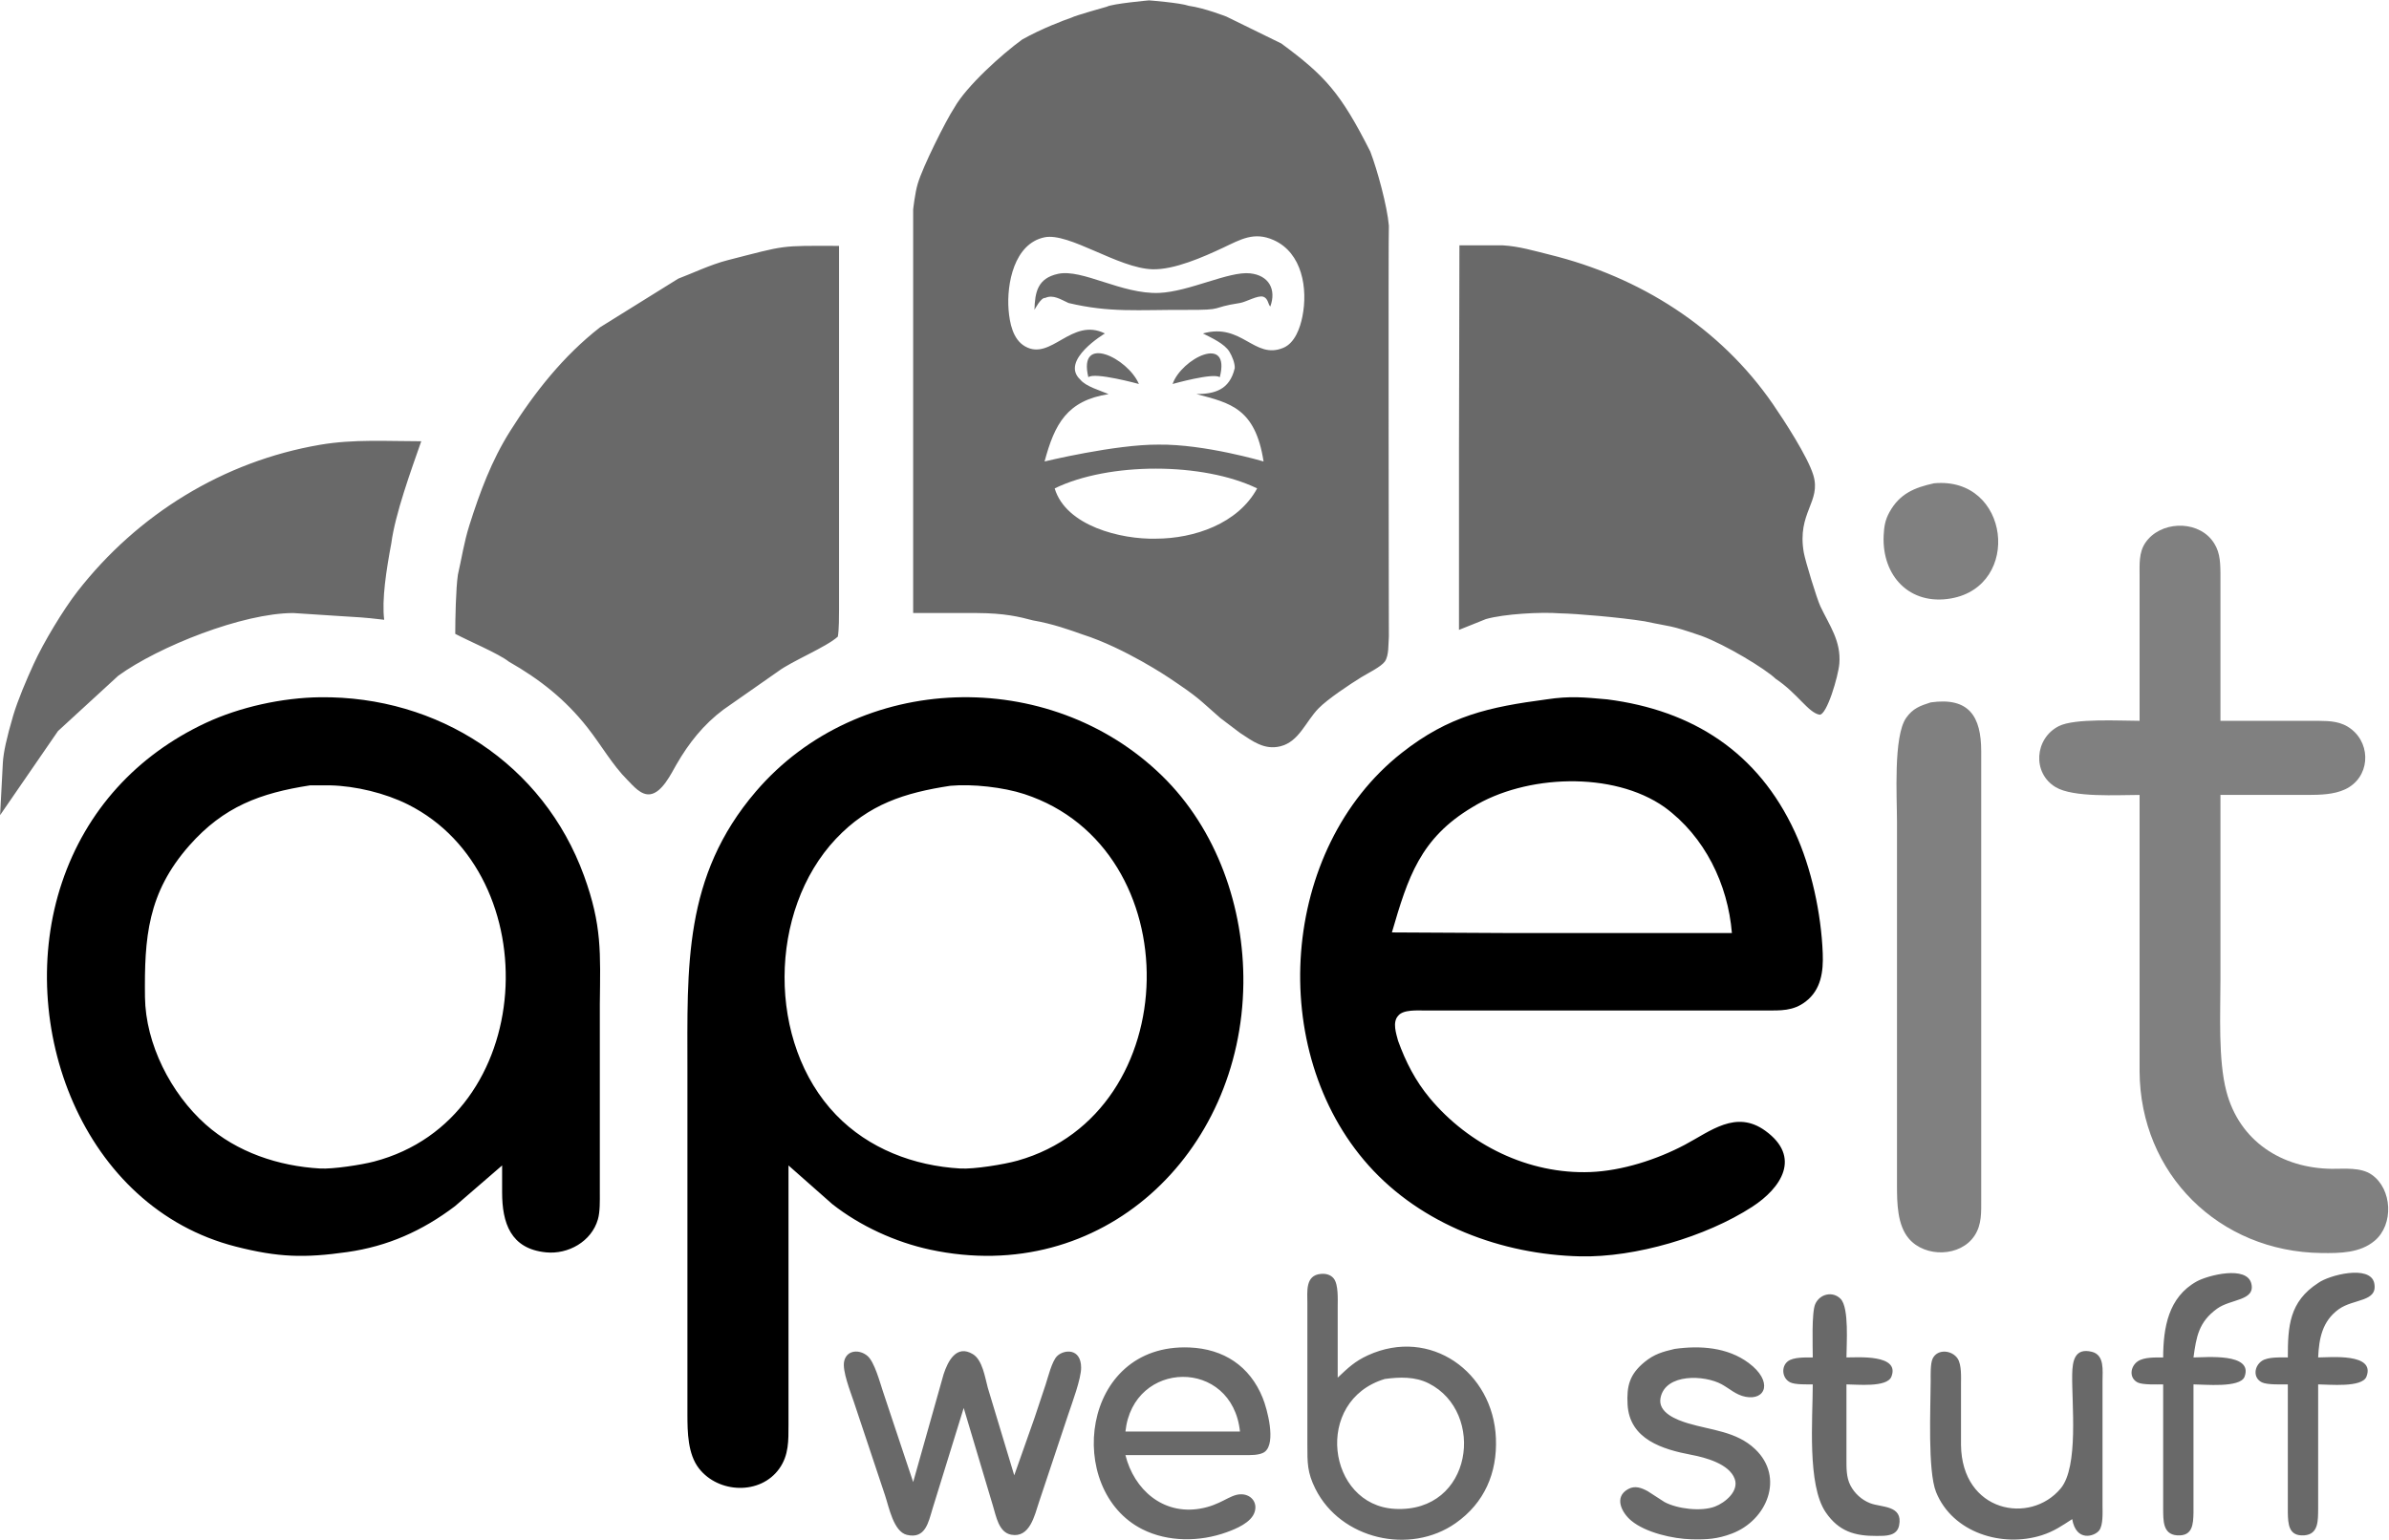
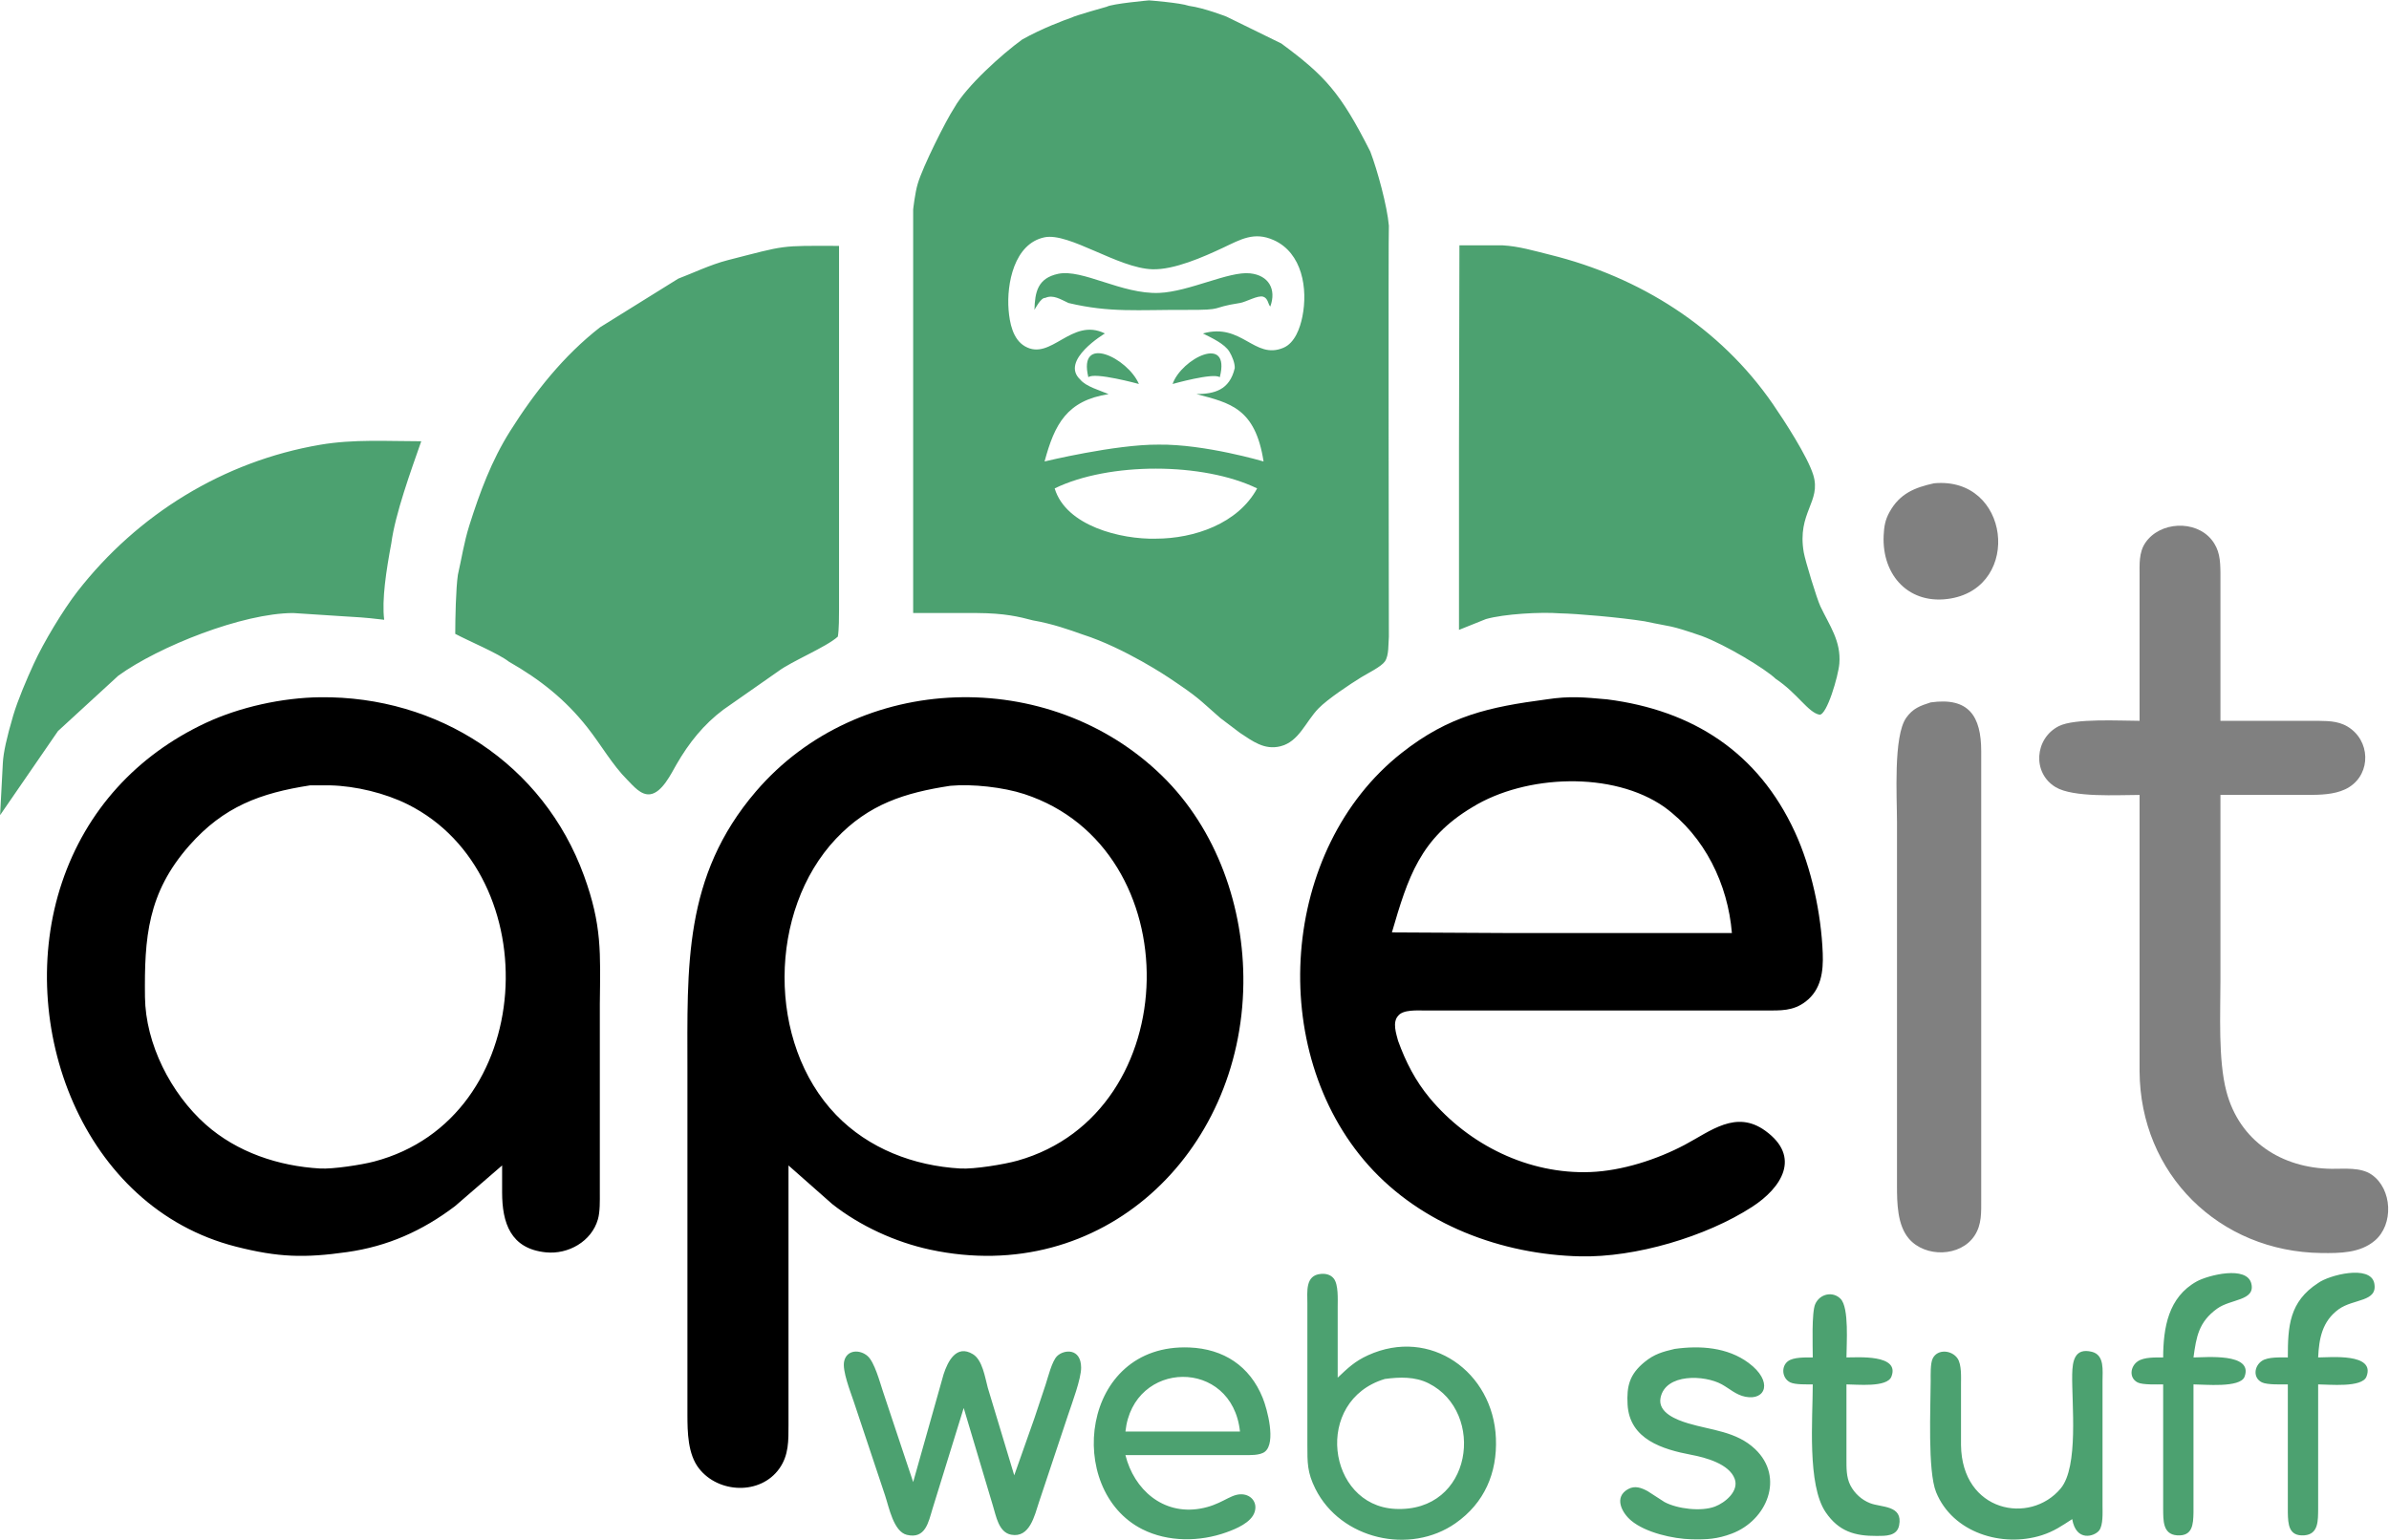
<svg xmlns="http://www.w3.org/2000/svg" width="2.363in" height="1.523in" viewBox="0 0 709 457">
-   <path id="gorilla" fill="dimgray" stroke="none" stroke-width="1" d="M 412.19,67.00            C 411.70,61.21 408.79,50.54 406.68,45.00              397.82,27.45 393.18,22.45 380.27,12.91              380.27,12.91 364.00,4.94 364.00,4.94              364.00,4.94 357.45,2.36 352.82,1.73              350.27,0.82 341.00,0.11 341.00,0.11              341.00,0.11 330.09,1.09 328.45,2.00              328.45,2.00 319.00,4.64 318.00,5.23              316.00,5.91 309.18,8.45 303.36,11.73              297.36,16.09 286.82,25.55 283.20,32.00              280.73,35.73 273.82,49.55 272.36,54.55              271.55,57.18 271.00,62.18 271.00,62.18              271.00,62.18 271.00,99.00 271.00,99.00              271.00,99.00 271.00,182.00 271.00,182.00              271.00,182.00 290.00,182.00 290.00,182.00              298.10,182.04 302.45,183.09 306.55,184.18              312.36,185.18 317.45,187.00 321.27,188.36              333.82,192.37 347.00,201.27 347.00,201.27              356.09,207.36 355.47,207.33 362.18,213.18              362.18,213.18 368.00,217.58 368.00,217.58              371.73,220.02 375.20,222.75 380.00,221.56              385.55,220.17 387.43,214.30 391.32,210.30              394.02,207.53 400.56,203.19 404.00,201.06              405.82,199.94 409.90,197.96 411.01,196.37              412.25,194.58 412.00,191.14 412.19,189.00              412.18,189.18 412.00,67.00 412.19,67.00 Z            M 357.00,99.00            C 359.44,100.24 363.44,102.03 364.87,104.43              365.67,105.77 366.49,107.74 366.45,109.27              364.91,115.91 360.28,116.94 355.09,117.00              365.09,119.64 372.55,121.17 375.00,137.00              375.00,137.00 357.55,131.82 343.82,132.00              331.00,131.91 310.00,137.00 310.00,137.00              312.99,125.87 316.64,118.95 329.00,117.00              326.52,115.94 322.22,114.73 320.60,112.70              314.45,107.00 327.91,99.00 327.91,99.00              318.00,94.09 311.94,107.28 304.19,102.82              300.56,100.74 299.64,95.85 299.32,92.00              298.70,84.26 300.98,72.31 310.00,70.45              317.29,68.96 331.82,79.63 342.00,79.94              348.47,80.14 357.16,76.28 363.00,73.54              368.19,71.10 372.17,68.67 378.00,71.28              386.50,75.08 388.19,85.72 386.52,94.00              385.85,97.36 384.29,101.83 380.87,103.26              372.23,106.88 368.57,95.70 357.00,99.00 Z            M 201.27,82.73            C 201.27,82.73 178.09,97.15 178.09,97.15              167.23,105.61 158.67,116.41 151.37,128.00              145.85,136.76 142.39,146.15 139.28,155.96              137.67,161.07 137.00,165.75 135.88,170.62              135.27,174.64 135.09,183.91 135.09,188.18              139.00,190.27 147.91,194.00 151.00,196.43              160.20,201.69 167.73,207.61 174.33,216.00              178.40,221.16 181.67,227.03 186.18,231.55              187.95,233.32 190.21,236.18 192.96,235.80              196.47,235.31 199.12,229.78 200.72,227.00              204.39,220.62 208.80,215.06 214.73,210.64              214.73,210.64 231.00,199.26 231.00,199.26              235.00,196.27 245.27,192.09 248.64,189.00              249.00,187.00 249.00,182.88 249.00,181.00              249.00,181.00 249.00,73.00 249.00,73.00              231.04,72.95 233.59,72.74 216.00,77.23              210.83,78.55 205.18,81.27 201.27,82.73 Z            M 433.13,72.84            C 433.13,72.84 433.00,133.00 433.00,133.00              433.00,133.00 433.00,187.00 433.00,187.00              433.00,187.00 441.00,183.79 441.00,183.79              446.36,182.27 457.18,181.64 463.00,182.09              467.82,182.18 480.64,183.27 488.09,184.45              496.55,186.27 495.00,185.36 505.00,188.79              512.18,191.45 523.91,198.55 527.00,201.53              533.45,205.82 536.64,211.55 540.00,212.18              542.18,212.36 545.60,200.68 545.89,197.00              546.43,190.31 542.98,185.76 540.26,180.00              539.19,177.73 535.75,166.42 535.33,164.00              533.28,152.16 540.61,148.98 538.15,141.00              536.46,135.53 529.58,124.92 526.19,120.00              510.47,97.17 486.64,82.20 460.00,75.63              455.40,74.49 450.74,73.10 446.00,72.84              446.00,72.84 433.13,72.84 433.13,72.84 Z            M 307.00,92.00            C 307.00,92.00 308.91,88.27 310.18,88.45              312.55,87.36 314.82,88.91 317.12,89.96              329.53,92.89 337.52,91.94 352.00,92.00              364.00,92.05 358.65,91.39 368.00,89.95              369.76,89.68 373.33,87.56 374.91,88.09              376.40,88.59 376.34,90.45 377.00,91.00              378.86,85.92 376.56,81.74 371.00,81.15              364.68,80.47 352.94,86.60 344.00,86.96              332.89,87.41 321.22,79.74 314.00,81.30              307.95,82.61 307.14,86.69 307.00,92.00 Z            M 323.00,112.00            C 324.73,110.36 338.00,114.00 338.00,114.00              334.69,106.26 319.82,99.00 323.00,112.00 Z            M 348.00,114.00            C 348.00,114.00 360.18,110.55 362.00,112.00              365.36,99.00 350.61,106.49 348.00,114.00 Z            M 3.91,212.36            C 1.91,219.18 1.00,223.36 0.82,226.45              0.82,226.45 0.00,242.00 0.00,242.00              0.00,242.00 17.18,217.04 17.18,217.04              17.18,217.04 35.09,200.60 35.09,200.60              47.15,191.89 72.00,182.02 87.00,182.00              87.00,182.00 101.00,182.91 101.00,182.91              106.84,183.31 107.09,183.18 114.00,184.00              113.26,178.01 114.62,169.25 116.12,161.25              117.25,152.62 122.00,139.58 125.00,131.00              114.93,131.00 104.97,130.34 95.00,132.04              66.30,136.94 40.78,152.70 22.95,175.61              18.70,181.08 12.91,190.71 10.03,197.00              7.83,201.79 5.27,207.82 3.91,212.36 Z            M 373.09,145.00            C 367.42,155.46 354.41,159.92 343.00,159.92              332.73,160.18 316.36,156.18 313.00,145.00              329.05,137.16 357.04,137.20 373.09,145.00 Z            " />
+   <path id="gorilla" fill="#4ca170" stroke="none" stroke-width="1" d="M 412.19,67.00            C 411.70,61.21 408.79,50.54 406.68,45.00              397.82,27.45 393.18,22.45 380.27,12.91              380.27,12.91 364.00,4.94 364.00,4.94              364.00,4.94 357.45,2.36 352.82,1.73              350.27,0.82 341.00,0.11 341.00,0.11              341.00,0.11 330.09,1.09 328.45,2.00              328.45,2.00 319.00,4.64 318.00,5.23              316.00,5.91 309.18,8.45 303.36,11.73              297.36,16.09 286.82,25.55 283.20,32.00              280.73,35.73 273.82,49.55 272.36,54.55              271.55,57.18 271.00,62.18 271.00,62.18              271.00,62.18 271.00,99.00 271.00,99.00              271.00,99.00 271.00,182.00 271.00,182.00              271.00,182.00 290.00,182.00 290.00,182.00              298.10,182.04 302.45,183.09 306.55,184.18              312.36,185.18 317.45,187.00 321.27,188.36              333.82,192.37 347.00,201.27 347.00,201.27              356.09,207.36 355.47,207.33 362.18,213.18              362.18,213.18 368.00,217.58 368.00,217.58              371.73,220.02 375.20,222.75 380.00,221.56              385.55,220.17 387.43,214.30 391.32,210.30              394.02,207.53 400.56,203.19 404.00,201.06              405.82,199.94 409.90,197.96 411.01,196.37              412.25,194.58 412.00,191.14 412.19,189.00              412.18,189.18 412.00,67.00 412.19,67.00 Z            M 357.00,99.00            C 359.44,100.24 363.44,102.03 364.87,104.43              365.67,105.77 366.49,107.74 366.45,109.27              364.91,115.91 360.28,116.94 355.09,117.00              365.09,119.64 372.55,121.17 375.00,137.00              375.00,137.00 357.55,131.82 343.82,132.00              331.00,131.91 310.00,137.00 310.00,137.00              312.99,125.87 316.64,118.95 329.00,117.00              326.52,115.94 322.22,114.73 320.60,112.70              314.45,107.00 327.91,99.00 327.91,99.00              318.00,94.09 311.94,107.28 304.19,102.82              300.56,100.74 299.64,95.85 299.32,92.00              298.70,84.26 300.98,72.31 310.00,70.45              317.29,68.96 331.82,79.63 342.00,79.94              348.47,80.14 357.16,76.28 363.00,73.54              368.19,71.10 372.17,68.67 378.00,71.28              386.50,75.08 388.19,85.72 386.52,94.00              385.85,97.36 384.29,101.83 380.87,103.26              372.23,106.88 368.57,95.70 357.00,99.00 Z            M 201.27,82.73            C 201.27,82.73 178.09,97.15 178.09,97.15              167.23,105.61 158.67,116.41 151.37,128.00              145.85,136.76 142.39,146.15 139.28,155.96              137.67,161.07 137.00,165.75 135.88,170.62              135.27,174.64 135.09,183.91 135.09,188.18              139.00,190.27 147.91,194.00 151.00,196.43              160.20,201.69 167.73,207.61 174.33,216.00              178.40,221.16 181.67,227.03 186.18,231.55              187.95,233.32 190.21,236.18 192.96,235.80              196.47,235.31 199.12,229.78 200.72,227.00              204.39,220.62 208.80,215.06 214.73,210.64              214.73,210.64 231.00,199.26 231.00,199.26              235.00,196.27 245.27,192.09 248.64,189.00              249.00,187.00 249.00,182.88 249.00,181.00              249.00,181.00 249.00,73.00 249.00,73.00              231.04,72.95 233.59,72.74 216.00,77.23              210.83,78.55 205.18,81.27 201.27,82.73 Z            M 433.13,72.84            C 433.13,72.84 433.00,133.00 433.00,133.00              433.00,133.00 433.00,187.00 433.00,187.00              433.00,187.00 441.00,183.79 441.00,183.79              446.36,182.27 457.18,181.64 463.00,182.09              467.82,182.18 480.64,183.27 488.09,184.45              496.55,186.27 495.00,185.36 505.00,188.79              512.18,191.45 523.91,198.55 527.00,201.53              533.45,205.82 536.64,211.55 540.00,212.18              542.18,212.36 545.60,200.68 545.89,197.00              546.43,190.31 542.98,185.76 540.26,180.00              539.19,177.73 535.75,166.42 535.33,164.00              533.28,152.16 540.61,148.98 538.15,141.00              536.46,135.53 529.58,124.92 526.19,120.00              510.47,97.17 486.64,82.20 460.00,75.63              455.40,74.49 450.74,73.10 446.00,72.84              446.00,72.84 433.13,72.84 433.13,72.84 Z            M 307.00,92.00            C 307.00,92.00 308.91,88.27 310.18,88.45              312.55,87.36 314.82,88.91 317.12,89.96              329.53,92.89 337.52,91.94 352.00,92.00              364.00,92.05 358.65,91.39 368.00,89.95              369.76,89.68 373.33,87.56 374.91,88.09              376.40,88.59 376.34,90.45 377.00,91.00              378.86,85.92 376.56,81.74 371.00,81.15              364.68,80.47 352.94,86.60 344.00,86.96              332.89,87.41 321.22,79.74 314.00,81.30              307.95,82.61 307.14,86.69 307.00,92.00 Z            M 323.00,112.00            C 324.73,110.36 338.00,114.00 338.00,114.00              334.69,106.26 319.82,99.00 323.00,112.00 Z            M 348.00,114.00            C 348.00,114.00 360.18,110.55 362.00,112.00              365.36,99.00 350.61,106.49 348.00,114.00 Z            M 3.91,212.36            C 1.91,219.18 1.00,223.36 0.82,226.45              0.82,226.45 0.00,242.00 0.00,242.00              0.00,242.00 17.18,217.04 17.18,217.04              17.18,217.04 35.09,200.60 35.09,200.60              47.15,191.89 72.00,182.02 87.00,182.00              87.00,182.00 101.00,182.91 101.00,182.91              106.84,183.31 107.09,183.18 114.00,184.00              113.26,178.01 114.62,169.25 116.12,161.25              117.25,152.62 122.00,139.58 125.00,131.00              114.93,131.00 104.97,130.34 95.00,132.04              66.30,136.94 40.78,152.70 22.95,175.61              18.70,181.08 12.91,190.71 10.03,197.00              7.83,201.79 5.27,207.82 3.91,212.36 Z            M 373.09,145.00            C 367.42,155.46 354.41,159.92 343.00,159.92              332.73,160.18 316.36,156.18 313.00,145.00              329.05,137.16 357.04,137.20 373.09,145.00 Z            " />
  <path id="it" fill="gray" stroke="none" stroke-width="1" d="            M 573.00,208.53            C 569.90,209.53 567.72,210.28 565.73,213.11              561.88,218.57 563.00,236.79 563.00,244.00              563.00,244.00 563.00,352.00 563.00,352.00              563.01,357.08 563.06,363.73 566.57,367.78              571.41,373.38 581.81,373.18 585.99,366.89              588.22,363.55 587.99,359.82 588.00,356.00              588.00,356.00 588.00,242.00 588.00,242.00              588.00,242.00 588.00,223.00 588.00,223.00              587.98,212.69 584.38,206.91 573.00,208.53 Z            M 574.00,143.48            C 568.23,144.74 563.79,146.55 560.77,152.04              559.47,154.38 559.16,156.38 559.04,159.00              558.50,170.96 566.74,179.80 579.00,177.67              600.14,173.99 596.55,141.38 574.00,143.48 Z            M 635.00,214.00            C 629.22,214.00 615.72,213.20 611.04,215.57              603.82,219.22 603.08,229.51 610.10,233.70              615.36,236.84 628.60,236.00 635.00,236.00              635.00,236.00 635.00,318.00 635.00,318.00              635.14,348.55 658.63,371.65 689.00,372.00              694.41,372.06 700.38,372.05 704.78,368.35              710.49,363.55 710.02,352.98 703.89,348.74              700.62,346.47 695.82,347.04 692.00,347.00              677.22,346.82 664.65,338.83 660.76,324.00              658.30,314.65 659.00,300.89 659.00,291.00              659.00,291.00 659.00,236.00 659.00,236.00              659.00,236.00 685.00,236.00 685.00,236.00              688.60,235.98 692.66,235.90 695.98,234.35              703.30,230.95 703.92,221.26 697.89,216.51              694.87,214.13 691.65,214.05 688.00,214.00              688.00,214.00 659.00,214.00 659.00,214.00              659.00,214.00 659.00,170.00 659.00,170.00              658.95,166.34 658.79,163.21 656.35,160.21              651.53,154.29 641.04,154.83 636.74,161.10              634.73,164.03 635.01,167.62 635.00,171.00              635.00,171.00 635.00,214.00 635.00,214.00 Z            " />
  <path id="ape" fill-rule="evenodd" fill="black" stroke="none" stroke-width="1" d="            M 149.00,346.00            C 149.00,346.00 149.00,354.00 149.00,354.00              149.01,363.05 151.50,370.75 162.00,371.80              168.62,372.47 175.54,368.58 177.43,362.00              178.09,359.72 178.00,356.41 178.00,354.00              178.00,354.00 178.00,298.00 178.00,298.00              178.17,282.93 178.66,274.70 173.31,260.00              161.20,226.74 129.93,206.61 95.00,207.00              83.78,207.13 71.15,209.89 61.00,214.64              40.59,224.20 25.56,240.56 18.36,262.00              4.23,304.01 24.31,358.49 70.00,370.10              82.55,373.30 90.30,373.52 103.00,371.72              115.05,370.01 125.32,365.43 135.00,358.10              135.00,358.10 149.00,346.00 149.00,346.00 Z            M 92.00,233.16            C 92.00,233.16 98.00,233.16 98.00,233.16              105.49,233.33 114.30,235.46 121.00,238.81              162.77,259.69 159.64,332.07 111.00,344.84              107.27,345.83 98.78,347.12 95.00,346.91              82.66,346.21 70.33,342.11 61.00,333.82              50.69,324.64 43.17,309.94 43.00,296.00              42.80,278.36 43.76,265.07 56.18,251.00              66.40,239.43 77.24,235.45 92.00,233.16 Z            M 234.00,346.00            C 234.00,346.00 247.00,357.48 247.00,357.48              255.27,363.99 265.72,368.77 276.00,370.99              327.08,381.98 368.42,342.50 369.00,292.00              369.25,269.45 361.18,246.21 344.83,230.28              311.43,197.73 254.86,199.29 224.30,235.00              202.69,260.25 204.00,287.03 204.00,318.00              204.00,318.00 204.00,420.00 204.00,420.00              204.01,425.18 204.10,431.69 207.43,435.96              213.23,443.39 225.70,443.90 231.30,435.96              234.12,431.96 233.99,427.64 234.00,423.00              234.00,423.00 234.00,346.00 234.00,346.00 Z            M 282.00,233.29            C 288.52,232.68 297.78,233.71 304.00,235.75              353.36,251.92 352.14,330.44 302.00,344.57              297.96,345.71 289.11,347.14 285.00,346.91              271.19,346.12 257.80,341.04 248.09,330.96              227.56,309.64 227.93,270.38 248.09,249.01              257.80,238.73 268.51,235.35 282.00,233.29 Z            M 459.00,207.63            C 441.92,209.90 430.07,212.44 416.00,223.52              379.90,251.95 375.74,311.96 406.17,346.00              421.91,363.60 445.71,372.46 469.00,372.99              485.33,373.36 506.33,367.16 520.00,358.30              528.72,352.65 534.68,343.49 523.91,335.70              515.20,329.40 507.67,335.82 500.00,339.88              491.74,344.25 481.38,347.60 472.00,347.96              453.67,348.67 435.92,339.92 424.32,326.00              420.08,320.91 417.18,315.26 414.92,309.00              414.38,306.93 413.18,303.51 414.92,301.60              416.38,299.66 420.69,300.00 423.00,300.00              423.00,300.00 524.00,300.00 524.00,300.00              528.41,299.99 532.17,300.21 535.89,297.35              540.50,293.81 541.17,288.41 540.96,283.00              540.51,271.26 537.62,257.67 532.69,247.00              521.77,223.33 502.38,210.88 477.00,207.63              470.12,207.02 466.02,206.57 459.00,207.63 Z            M 514.00,277.00            C 514.00,277.00 447.00,277.00 447.00,277.00              447.00,277.00 413.09,276.82 413.09,276.82              417.85,260.51 421.45,248.88 437.00,239.62              452.73,229.94 478.72,228.85 494.00,239.62              505.97,248.35 512.82,262.54 514.00,277.00 Z            " />
-   <path id="web stuff" fill="dimgray" stroke="none" stroke-width="1" d="            M 397.00,409.00            C 397.00,409.00 397.00,388.00 397.00,388.00              397.00,385.74 397.25,381.37 395.83,379.57              394.90,378.40 393.44,378.07 392.01,378.20              387.29,378.60 388.01,383.53 388.00,387.00              388.00,387.00 388.00,429.00 388.00,429.00              388.01,434.25 387.94,437.13 390.38,442.00              397.87,456.99 418.43,461.72 432.00,452.20              440.56,446.20 444.38,437.28 443.96,427.00              443.16,407.27 424.46,393.94 406.00,402.35              402.08,404.14 400.07,406.10 397.00,409.00 Z            M 642.00,403.00            C 639.76,403.02 636.33,402.85 634.43,404.17              632.22,405.72 631.81,409.09 634.43,410.43              635.91,411.18 640.21,411.00 642.00,411.00              642.00,411.00 642.00,448.00 642.00,448.00              642.05,451.24 641.81,455.49 646.09,455.81              650.76,456.16 650.93,452.55 651.00,449.00              651.00,449.00 651.00,411.00 651.00,411.00              654.21,411.00 664.88,412.12 666.16,408.72              668.84,401.54 654.46,403.00 651.00,403.00              651.84,396.81 652.56,392.45 658.02,388.51              662.05,385.59 669.36,386.21 668.18,381.13              666.89,375.58 655.26,378.62 652.00,380.41              643.50,385.10 642.03,394.21 642.00,403.00 Z            M 679.00,403.00            C 676.81,403.01 673.16,402.79 671.31,404.02              669.00,405.57 668.58,409.05 671.31,410.40              672.87,411.17 677.14,411.00 679.00,411.00              679.00,411.00 679.00,449.00 679.00,449.00              679.07,452.55 679.24,456.16 683.91,455.81              688.19,455.49 687.95,451.24 688.00,448.00              688.00,448.00 688.00,411.00 688.00,411.00              691.14,411.00 701.05,412.06 702.34,408.69              705.08,401.59 691.41,403.00 688.00,403.00              688.26,397.38 689.20,392.25 694.09,388.70              698.53,385.49 705.82,386.61 704.64,380.90              703.41,375.40 691.21,378.55 688.00,380.90              679.41,386.46 679.00,393.76 679.00,403.00 Z            M 538.00,403.00            C 535.92,403.02 532.26,402.84 530.57,404.17              528.55,405.78 528.90,409.22 531.31,410.40              532.80,411.13 536.28,410.99 538.00,411.00              538.00,421.13 536.29,440.86 541.85,448.98              545.73,454.65 550.46,456.03 557.00,455.99              559.60,455.98 562.99,456.10 563.63,452.86              564.83,446.80 558.36,447.59 555.00,446.26              552.51,445.28 550.41,443.37 549.17,440.98              547.90,438.51 548.01,435.71 548.00,433.00              548.00,433.00 548.00,411.00 548.00,411.00              551.04,411.00 560.05,412.00 561.34,408.70              563.98,401.99 551.23,403.00 548.00,403.00              548.00,399.14 548.85,388.23 546.26,385.60              543.98,383.28 540.13,384.06 538.74,387.15              537.62,389.63 538.00,399.72 538.00,403.00 Z            M 334.00,432.00            C 334.00,432.00 369.00,432.00 369.00,432.00              370.82,431.99 373.92,432.15 375.40,430.98              378.76,428.32 376.10,418.34 374.74,415.00              370.90,405.51 363.12,400.45 353.00,400.04              320.67,398.73 315.87,442.32 339.00,454.00              346.64,457.86 356.07,457.77 364.00,454.91              366.84,453.89 371.34,452.03 372.34,448.91              373.33,445.87 371.06,443.44 367.98,443.64              364.80,443.84 362.23,446.87 356.09,447.90              345.13,449.75 336.58,442.28 334.00,432.00 Z            M 497.00,400.47            C 493.44,401.32 490.97,401.98 488.04,404.39              483.62,408.03 482.73,411.49 483.04,417.00              483.63,427.34 493.45,430.30 502.00,431.92              506.14,432.70 513.20,434.59 514.83,439.04              516.17,442.69 512.00,446.11 509.00,447.26              504.92,448.83 497.80,447.97 494.00,445.93              494.00,445.93 489.00,442.70 489.00,442.70              487.15,441.70 485.24,440.97 483.23,442.07              478.89,444.43 481.29,449.09 484.11,451.44              488.37,455.01 496.52,456.86 502.00,456.99              506.58,457.09 509.65,456.93 514.00,455.29              524.38,451.37 529.74,438.61 520.89,430.21              515.34,424.93 507.87,424.63 501.00,422.56              497.72,421.57 491.94,419.45 492.82,415.00              494.28,407.66 505.92,408.18 511.00,410.99              513.37,412.30 515.22,414.12 518.00,414.67              524.11,415.88 526.25,410.04 518.98,404.64              512.67,399.94 504.52,399.42 497.00,400.47 Z            M 286.00,418.00            C 286.00,418.00 294.66,447.00 294.66,447.00              295.62,450.07 296.35,454.93 300.10,455.63              305.63,456.66 307.05,449.85 308.33,446.00              308.33,446.00 317.00,420.00 317.00,420.00              318.15,416.55 320.87,409.35 320.85,406.02              320.82,400.19 315.79,400.59 313.72,402.60              312.18,404.11 311.05,408.81 310.33,411.00              310.33,411.00 307.00,421.00 307.00,421.00              307.00,421.00 301.00,438.00 301.00,438.00              301.00,438.00 293.15,412.00 293.15,412.00              292.32,408.95 291.59,403.77 288.73,402.03              283.81,399.03 281.26,404.22 280.03,408.00              280.03,408.00 271.00,440.00 271.00,440.00              271.00,440.00 265.33,423.00 265.33,423.00              265.33,423.00 262.00,413.00 262.00,413.00              261.10,410.29 259.52,404.39 257.49,402.60              255.22,400.59 251.31,400.63 250.52,404.13              249.89,406.91 252.38,413.15 253.33,416.00              253.33,416.00 262.67,444.00 262.67,444.00              263.82,447.45 265.18,454.71 269.13,455.67              274.63,457.00 275.54,451.90 276.72,448.00              276.72,448.00 286.00,418.00 286.00,418.00 Z            M 615.00,451.00            C 616.21,457.88 621.62,456.11 622.98,454.40              624.23,452.82 624.00,448.98 624.00,447.00              624.00,447.00 624.00,410.00 624.00,410.00              623.99,406.96 624.67,402.29 620.86,401.33              615.69,400.04 615.08,404.14 615.00,408.00              614.84,416.64 616.98,435.43 611.58,441.90              602.51,452.77 582.24,448.94 582.00,429.00              582.00,429.00 582.00,411.00 582.00,411.00              582.00,408.82 582.21,405.16 580.98,403.31              579.31,400.82 575.05,400.37 573.60,403.31              572.87,404.79 573.00,408.29 573.00,410.00              572.98,417.71 572.06,436.72 574.61,443.00              579.51,455.05 594.23,459.54 606.00,455.78              609.58,454.63 611.90,453.01 615.00,451.00 Z            M 368.00,425.00            C 368.00,425.00 334.00,425.00 334.00,425.00              336.27,403.60 365.68,403.12 368.00,425.00 Z            M 411.00,409.39            C 415.37,408.80 419.95,408.65 424.00,410.69              441.01,419.23 437.12,449.16 414.00,447.96              393.87,446.91 389.67,415.80 411.00,409.39 Z" />
+   <path id="web stuff" fill="#4ca170" stroke="none" stroke-width="1" d="            M 397.00,409.00            C 397.00,409.00 397.00,388.00 397.00,388.00              397.00,385.74 397.25,381.37 395.83,379.57              394.90,378.40 393.44,378.07 392.01,378.20              387.29,378.60 388.01,383.53 388.00,387.00              388.00,387.00 388.00,429.00 388.00,429.00              388.01,434.25 387.94,437.13 390.38,442.00              397.87,456.99 418.43,461.72 432.00,452.20              440.56,446.20 444.38,437.28 443.96,427.00              443.16,407.27 424.46,393.94 406.00,402.35              402.08,404.14 400.07,406.10 397.00,409.00 Z            M 642.00,403.00            C 639.76,403.02 636.33,402.85 634.43,404.17              632.22,405.72 631.81,409.09 634.43,410.43              635.91,411.18 640.21,411.00 642.00,411.00              642.00,411.00 642.00,448.00 642.00,448.00              642.05,451.24 641.81,455.49 646.09,455.81              650.76,456.16 650.93,452.55 651.00,449.00              651.00,449.00 651.00,411.00 651.00,411.00              654.21,411.00 664.88,412.12 666.16,408.72              668.84,401.54 654.46,403.00 651.00,403.00              651.84,396.81 652.56,392.45 658.02,388.51              662.05,385.59 669.36,386.21 668.18,381.13              666.89,375.58 655.26,378.62 652.00,380.41              643.50,385.10 642.03,394.21 642.00,403.00 Z            M 679.00,403.00            C 676.81,403.01 673.16,402.79 671.31,404.02              669.00,405.57 668.58,409.05 671.31,410.40              672.87,411.17 677.14,411.00 679.00,411.00              679.00,411.00 679.00,449.00 679.00,449.00              679.07,452.55 679.24,456.16 683.91,455.81              688.19,455.49 687.95,451.24 688.00,448.00              688.00,448.00 688.00,411.00 688.00,411.00              691.14,411.00 701.05,412.06 702.34,408.69              705.08,401.59 691.41,403.00 688.00,403.00              688.26,397.38 689.20,392.25 694.09,388.70              698.53,385.49 705.82,386.61 704.64,380.90              703.41,375.40 691.21,378.55 688.00,380.90              679.41,386.46 679.00,393.76 679.00,403.00 Z            M 538.00,403.00            C 535.92,403.02 532.26,402.84 530.57,404.17              528.55,405.78 528.90,409.22 531.31,410.40              532.80,411.13 536.28,410.99 538.00,411.00              538.00,421.13 536.29,440.86 541.85,448.98              545.73,454.65 550.46,456.03 557.00,455.99              559.60,455.98 562.99,456.10 563.63,452.86              564.83,446.80 558.36,447.59 555.00,446.26              552.51,445.28 550.41,443.37 549.17,440.98              547.90,438.51 548.01,435.71 548.00,433.00              548.00,433.00 548.00,411.00 548.00,411.00              551.04,411.00 560.05,412.00 561.34,408.70              563.98,401.99 551.23,403.00 548.00,403.00              548.00,399.14 548.85,388.23 546.26,385.60              543.98,383.28 540.13,384.06 538.74,387.15              537.62,389.63 538.00,399.72 538.00,403.00 Z            M 334.00,432.00            C 334.00,432.00 369.00,432.00 369.00,432.00              370.82,431.99 373.92,432.15 375.40,430.98              378.76,428.32 376.10,418.34 374.74,415.00              370.90,405.51 363.12,400.45 353.00,400.04              320.67,398.73 315.87,442.32 339.00,454.00              346.64,457.86 356.07,457.77 364.00,454.91              366.84,453.89 371.34,452.03 372.34,448.91              373.33,445.87 371.06,443.44 367.98,443.64              364.80,443.84 362.23,446.87 356.09,447.90              345.13,449.75 336.58,442.28 334.00,432.00 Z            M 497.00,400.47            C 493.44,401.32 490.97,401.98 488.04,404.39              483.62,408.03 482.73,411.49 483.04,417.00              483.63,427.34 493.45,430.30 502.00,431.92              506.14,432.70 513.20,434.59 514.83,439.04              516.17,442.69 512.00,446.11 509.00,447.26              504.92,448.83 497.80,447.97 494.00,445.93              494.00,445.93 489.00,442.70 489.00,442.70              487.15,441.70 485.24,440.97 483.23,442.07              478.89,444.43 481.29,449.09 484.11,451.44              488.37,455.01 496.52,456.86 502.00,456.99              506.58,457.09 509.65,456.93 514.00,455.29              524.38,451.37 529.74,438.61 520.89,430.21              515.34,424.93 507.87,424.63 501.00,422.56              497.72,421.57 491.94,419.45 492.82,415.00              494.28,407.66 505.92,408.18 511.00,410.99              513.37,412.30 515.22,414.12 518.00,414.67              524.11,415.88 526.25,410.04 518.98,404.64              512.67,399.94 504.52,399.42 497.00,400.47 Z            M 286.00,418.00            C 286.00,418.00 294.66,447.00 294.66,447.00              295.62,450.07 296.35,454.93 300.10,455.63              305.63,456.66 307.05,449.85 308.33,446.00              308.33,446.00 317.00,420.00 317.00,420.00              318.15,416.55 320.87,409.35 320.85,406.02              320.82,400.19 315.79,400.59 313.72,402.60              312.18,404.11 311.05,408.81 310.33,411.00              310.33,411.00 307.00,421.00 307.00,421.00              307.00,421.00 301.00,438.00 301.00,438.00              301.00,438.00 293.15,412.00 293.15,412.00              292.32,408.95 291.59,403.77 288.73,402.03              283.81,399.03 281.26,404.22 280.03,408.00              280.03,408.00 271.00,440.00 271.00,440.00              271.00,440.00 265.33,423.00 265.33,423.00              265.33,423.00 262.00,413.00 262.00,413.00              261.10,410.29 259.52,404.39 257.49,402.60              255.22,400.59 251.31,400.63 250.52,404.13              249.89,406.91 252.38,413.15 253.33,416.00              253.33,416.00 262.67,444.00 262.67,444.00              263.82,447.45 265.18,454.71 269.13,455.67              274.63,457.00 275.54,451.90 276.72,448.00              276.72,448.00 286.00,418.00 286.00,418.00 Z            M 615.00,451.00            C 616.21,457.88 621.62,456.11 622.98,454.40              624.23,452.82 624.00,448.98 624.00,447.00              624.00,447.00 624.00,410.00 624.00,410.00              623.99,406.96 624.67,402.29 620.86,401.33              615.69,400.04 615.08,404.14 615.00,408.00              614.84,416.64 616.98,435.43 611.58,441.90              602.51,452.77 582.24,448.94 582.00,429.00              582.00,429.00 582.00,411.00 582.00,411.00              582.00,408.82 582.21,405.16 580.98,403.31              579.31,400.82 575.05,400.37 573.60,403.31              572.87,404.79 573.00,408.29 573.00,410.00              572.98,417.71 572.06,436.72 574.61,443.00              579.51,455.05 594.23,459.54 606.00,455.78              609.58,454.63 611.90,453.01 615.00,451.00 Z            M 368.00,425.00            C 368.00,425.00 334.00,425.00 334.00,425.00              336.27,403.60 365.68,403.12 368.00,425.00 Z            M 411.00,409.39            C 415.37,408.80 419.95,408.65 424.00,410.69              441.01,419.23 437.12,449.16 414.00,447.96              393.87,446.91 389.67,415.80 411.00,409.39 Z" />
</svg>
